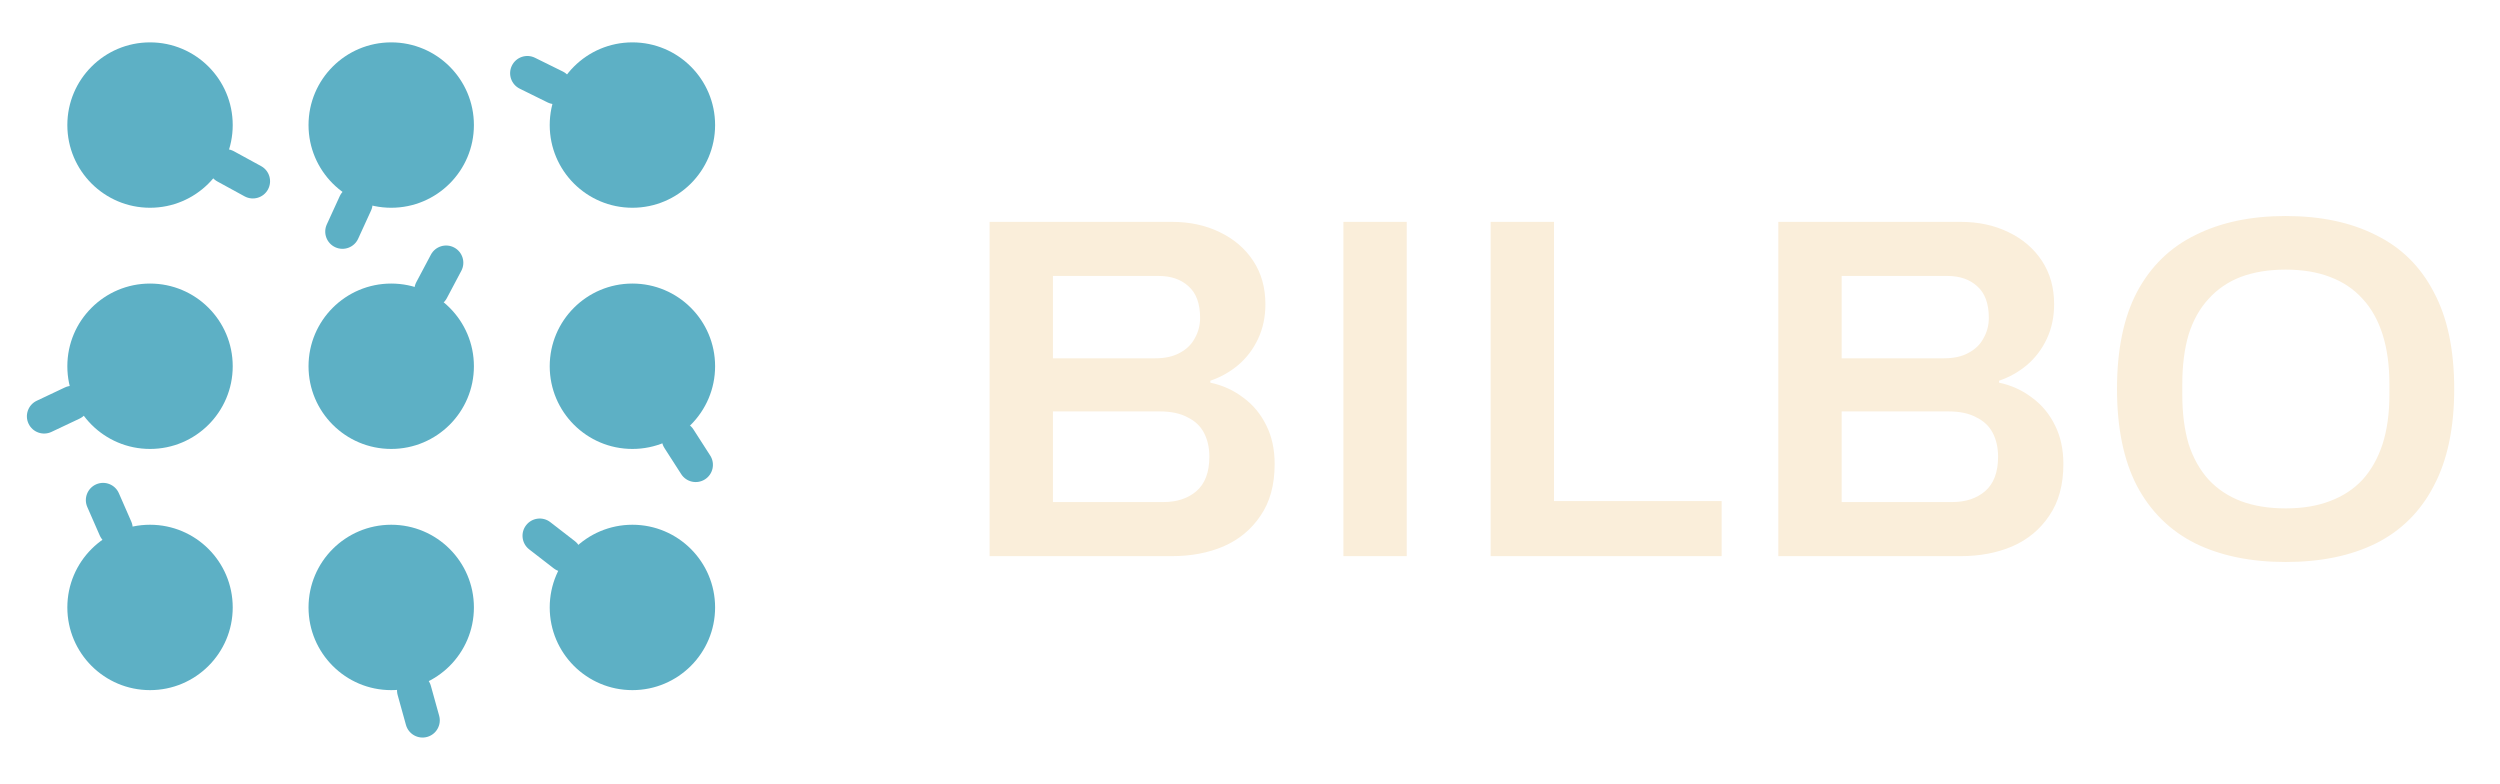
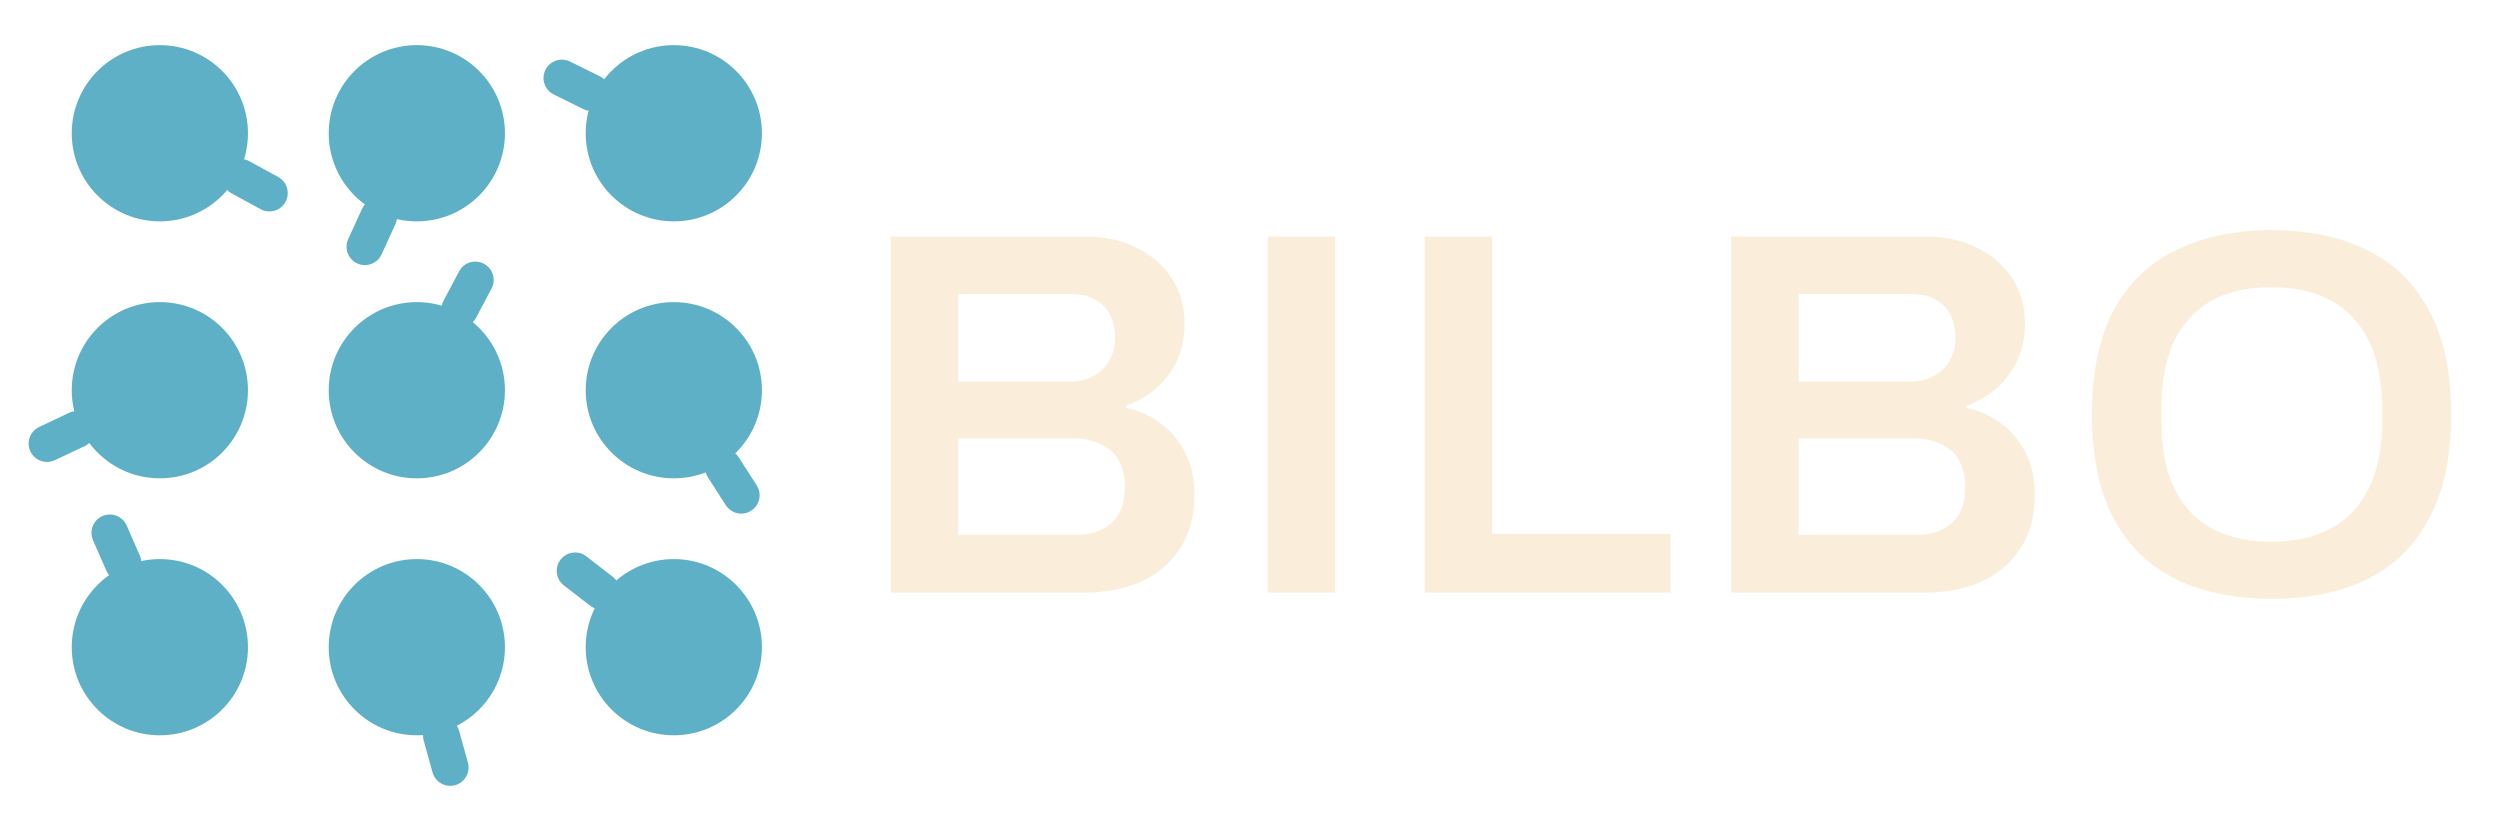
- <svg xmlns="http://www.w3.org/2000/svg" width="472" height="148" viewBox="0 0 472 148" fill="none">
+ <svg xmlns="http://www.w3.org/2000/svg" width="443" height="148" viewBox="0 0 443 148" fill="none">
  <g id="Export grid">
    <g id="bilbo-lockup-grid">
      <g id="Group">
        <circle id="Head" cx="28.326" cy="23.612" r="15.612" fill="#5DB0C5" />
        <rect id="Tail direction" x="41.303" y="26.995" width="12.36" height="6.505" rx="3.253" transform="rotate(28.6479 41.3034 26.9954)" fill="#5DB0C5" />
        <circle id="Head_2" cx="73.862" cy="23.612" r="15.612" fill="#5DB0C5" />
        <rect id="Tail direction_2" x="71.406" y="36.796" width="12.36" height="6.505" rx="3.253" transform="rotate(114.592 71.4059 36.7961)" fill="#5DB0C5" />
        <circle id="Head_3" cx="119.399" cy="23.612" r="15.612" fill="#5DB0C5" />
        <rect id="Tail direction_3" x="106.292" y="20.772" width="12.36" height="6.505" rx="3.253" transform="rotate(-153.735 106.292 20.7717)" fill="#5DB0C5" />
        <circle id="Head_4" cx="28.326" cy="69.148" r="15.612" fill="#5DB0C5" />
        <rect id="Tail direction_4" x="17.954" y="77.649" width="12.36" height="6.505" rx="3.253" transform="rotate(154.699 17.9543 77.6492)" fill="#5DB0C5" />
        <circle id="Head_5" cx="73.862" cy="69.148" r="15.612" fill="#5DB0C5" />
        <rect id="Tail direction_5" x="77.085" y="56.13" width="12.36" height="6.505" rx="3.253" transform="rotate(-62.0619 77.0845 56.1304)" fill="#5DB0C5" />
        <circle id="Head_6" cx="119.399" cy="69.148" r="15.612" fill="#5DB0C5" />
        <rect id="Tail direction_6" x="129.165" y="78.339" width="12.36" height="6.505" rx="3.253" transform="rotate(57.2958 129.165 78.3389)" fill="#5DB0C5" />
        <circle id="Head_7" cx="28.326" cy="114.684" r="15.612" fill="#5DB0C5" />
        <rect id="Tail direction_7" x="20.132" y="104.068" width="12.36" height="6.505" rx="3.253" transform="rotate(-113.628 20.132 104.068)" fill="#5DB0C5" />
        <circle id="Head_8" cx="73.862" cy="114.684" r="15.612" fill="#5DB0C5" />
        <rect id="Tail direction_8" x="80.477" y="126.351" width="12.36" height="6.505" rx="3.253" transform="rotate(74.4845 80.4768 126.351)" fill="#5DB0C5" />
        <circle id="Head_9" cx="119.399" cy="114.684" r="15.612" fill="#5DB0C5" />
        <rect id="Tail direction_9" x="107.118" y="109.297" width="12.36" height="6.505" rx="3.253" transform="rotate(-142.276 107.118 109.297)" fill="#5DB0C5" />
      </g>
-       <path id="BILBO" d="M186.835 105V41.888H221.243C224.616 41.888 227.622 42.532 230.259 43.82C232.958 45.108 235.074 46.917 236.607 49.248C238.14 51.579 238.907 54.308 238.907 57.436C238.907 59.828 238.447 62.005 237.527 63.968C236.607 65.931 235.35 67.587 233.755 68.936C232.222 70.224 230.474 71.205 228.511 71.88V72.248C230.842 72.739 232.927 73.689 234.767 75.1C236.607 76.449 238.048 78.197 239.091 80.344C240.134 82.429 240.655 84.852 240.655 87.612C240.655 91.537 239.766 94.788 237.987 97.364C236.27 99.94 233.939 101.872 230.995 103.16C228.112 104.387 224.862 105 221.243 105H186.835ZM198.795 94.788H219.679C222.194 94.788 224.248 94.113 225.843 92.764C227.499 91.353 228.327 89.176 228.327 86.232C228.327 84.515 227.99 83.012 227.315 81.724C226.64 80.436 225.598 79.455 224.187 78.78C222.838 78.044 221.09 77.676 218.943 77.676H198.795V94.788ZM198.795 67.648H218.115C219.955 67.648 221.488 67.311 222.715 66.636C224.003 65.961 224.954 65.041 225.567 63.876C226.242 62.711 226.579 61.423 226.579 60.012C226.579 57.313 225.843 55.32 224.371 54.032C222.96 52.744 221.09 52.1 218.759 52.1H198.795V67.648ZM253.632 105V41.888H265.592V105H253.632ZM281.437 105V41.888H293.397V94.604H325.045V105H281.437ZM335.746 105V41.888H370.154C373.527 41.888 376.532 42.532 379.17 43.82C381.868 45.108 383.984 46.917 385.518 49.248C387.051 51.579 387.818 54.308 387.818 57.436C387.818 59.828 387.358 62.005 386.438 63.968C385.518 65.931 384.26 67.587 382.666 68.936C381.132 70.224 379.384 71.205 377.422 71.88V72.248C379.752 72.739 381.838 73.689 383.678 75.1C385.518 76.449 386.959 78.197 388.002 80.344C389.044 82.429 389.566 84.852 389.566 87.612C389.566 91.537 388.676 94.788 386.898 97.364C385.18 99.94 382.85 101.872 379.906 103.16C377.023 104.387 373.772 105 370.154 105H335.746ZM347.706 94.788H368.59C371.104 94.788 373.159 94.113 374.754 92.764C376.41 91.353 377.238 89.176 377.238 86.232C377.238 84.515 376.9 83.012 376.226 81.724C375.551 80.436 374.508 79.455 373.098 78.78C371.748 78.044 370 77.676 367.854 77.676H347.706V94.788ZM347.706 67.648H367.026C368.866 67.648 370.399 67.311 371.626 66.636C372.914 65.961 373.864 65.041 374.478 63.876C375.152 62.711 375.49 61.423 375.49 60.012C375.49 57.313 374.754 55.32 373.282 54.032C371.871 52.744 370 52.1 367.67 52.1H347.706V67.648ZM431.523 106.104C424.96 106.104 419.287 104.939 414.503 102.608C409.719 100.216 406.039 96.597 403.463 91.752C400.948 86.907 399.691 80.804 399.691 73.444C399.691 66.023 400.948 59.92 403.463 55.136C406.039 50.291 409.719 46.703 414.503 44.372C419.287 41.98 424.96 40.784 431.523 40.784C438.147 40.784 443.82 41.98 448.543 44.372C453.327 46.703 456.976 50.291 459.491 55.136C462.067 59.92 463.355 66.023 463.355 73.444C463.355 80.804 462.067 86.907 459.491 91.752C456.976 96.597 453.327 100.216 448.543 102.608C443.82 104.939 438.147 106.104 431.523 106.104ZM431.523 95.984C434.712 95.984 437.503 95.524 439.895 94.604C442.348 93.684 444.403 92.335 446.059 90.556C447.715 88.716 448.972 86.477 449.831 83.84C450.689 81.141 451.119 78.044 451.119 74.548V72.524C451.119 68.967 450.689 65.839 449.831 63.14C448.972 60.441 447.715 58.203 446.059 56.424C444.403 54.584 442.348 53.204 439.895 52.284C437.503 51.364 434.712 50.904 431.523 50.904C428.333 50.904 425.512 51.364 423.059 52.284C420.667 53.204 418.643 54.584 416.987 56.424C415.331 58.203 414.073 60.441 413.215 63.14C412.417 65.839 412.019 68.967 412.019 72.524V74.548C412.019 78.044 412.417 81.141 413.215 83.84C414.073 86.477 415.331 88.716 416.987 90.556C418.643 92.335 420.667 93.684 423.059 94.604C425.512 95.524 428.333 95.984 431.523 95.984Z" fill="#FAEEDA" />
+       <path id="BILBO" d="M186.835 105V41.888H221.243C224.616 41.888 227.622 42.532 230.259 43.82C232.958 45.108 235.074 46.917 236.607 49.248C238.14 51.579 238.907 54.308 238.907 57.436C238.907 59.828 238.447 62.005 237.527 63.968C236.607 65.931 235.35 67.587 233.755 68.936C232.222 70.224 230.474 71.205 228.511 71.88V72.248C230.842 72.739 232.927 73.689 234.767 75.1C236.607 76.449 238.048 78.197 239.091 80.344C240.134 82.429 240.655 84.852 240.655 87.612C240.655 91.537 239.766 94.788 237.987 97.364C236.27 99.94 233.939 101.872 230.995 103.16C228.112 104.387 224.862 105 221.243 105H186.835ZM198.795 94.788H219.679C222.194 94.788 224.248 94.113 225.843 92.764C227.499 91.353 228.327 89.176 228.327 86.232C228.327 84.515 227.99 83.012 227.315 81.724C226.64 80.436 225.598 79.455 224.187 78.78C222.838 78.044 221.09 77.676 218.943 77.676H198.795V94.788ZM198.795 67.648H218.115C219.955 67.648 221.488 67.311 222.715 66.636C224.003 65.961 224.954 65.041 225.567 63.876C226.242 62.711 226.579 61.423 226.579 60.012C226.579 57.313 225.843 55.32 224.371 54.032C222.96 52.744 221.09 52.1 218.759 52.1H198.795V67.648ZM253.632 105V41.888H265.592V105H253.632ZM281.437 105V41.888H293.397V94.604H325.045V105H281.437ZM335.746 105V41.888H370.154C373.527 41.888 376.532 42.532 379.17 43.82C381.868 45.108 383.984 46.917 385.518 49.248C387.051 51.579 387.818 54.308 387.818 57.436C387.818 59.828 387.358 62.005 386.438 63.968C385.518 65.931 384.26 67.587 382.666 68.936C381.132 70.224 379.384 71.205 377.422 71.88V72.248C379.752 72.739 381.838 73.689 383.678 75.1C385.518 76.449 386.959 78.197 388.002 80.344C389.044 82.429 389.566 84.852 389.566 87.612C389.566 91.537 388.676 94.788 386.898 97.364C385.18 99.94 382.85 101.872 379.906 103.16C377.023 104.387 373.772 105 370.154 105H335.746ZM347.706 94.788H368.59C371.104 94.788 373.159 94.113 374.754 92.764C376.41 91.353 377.238 89.176 377.238 86.232C377.238 84.515 376.9 83.012 376.226 81.724C375.551 80.436 374.508 79.455 373.098 78.78C371.748 78.044 370 77.676 367.854 77.676H347.706V94.788ZM347.706 67.648H367.026C368.866 67.648 370.399 67.311 371.626 66.636C372.914 65.961 373.864 65.041 374.478 63.876C375.152 62.711 375.49 61.423 375.49 60.012C375.49 57.313 374.754 55.32 373.282 54.032C371.871 52.744 370 52.1 367.67 52.1H347.706V67.648ZM431.523 106.104C424.96 106.104 419.287 104.939 414.503 102.608C409.719 100.216 406.039 96.597 403.463 91.752C400.948 86.907 399.691 80.804 399.691 73.444C399.691 66.023 400.948 59.92 403.463 55.136C406.039 50.291 409.719 46.703 414.503 44.372C419.287 41.98 424.96 40.784 431.523 40.784C438.147 40.784 443.82 41.98 448.543 44.372C453.327 46.703 456.976 50.291 459.491 55.136C462.067 59.92 463.355 66.023 463.355 73.444C463.355 80.804 462.067 86.907 459.491 91.752C456.976 96.597 453.327 100.216 448.543 102.608C443.82 104.939 438.147 106.104 431.523 106.104ZM431.523 95.984C434.712 95.984 437.503 95.524 439.895 94.604C442.348 93.684 444.403 92.335 446.059 90.556C447.715 88.716 448.972 86.477 449.831 83.84C450.689 81.141 451.119 78.044 451.119 74.548V72.524C451.119 68.967 450.689 65.839 449.831 63.14C448.972 60.441 447.715 58.203 446.059 56.424C444.403 54.584 442.348 53.204 439.895 52.284C437.503 51.364 434.712 50.904 431.523 50.904C428.333 50.904 425.512 51.364 423.059 52.284C420.667 53.204 418.643 54.584 416.987 56.424C415.331 58.203 414.073 60.441 413.215 63.14C412.417 65.839 412.019 68.967 412.019 72.524V74.548C412.019 78.044 412.417 81.141 413.215 83.84C414.073 86.477 415.331 88.716 416.987 90.556C418.643 92.335 420.667 93.684 423.059 94.604C425.512 95.524 428.333 95.984 431.523 95.984Z" fill="#FAEEDA" transform="translate(-29,0)" />
    </g>
  </g>
</svg>
